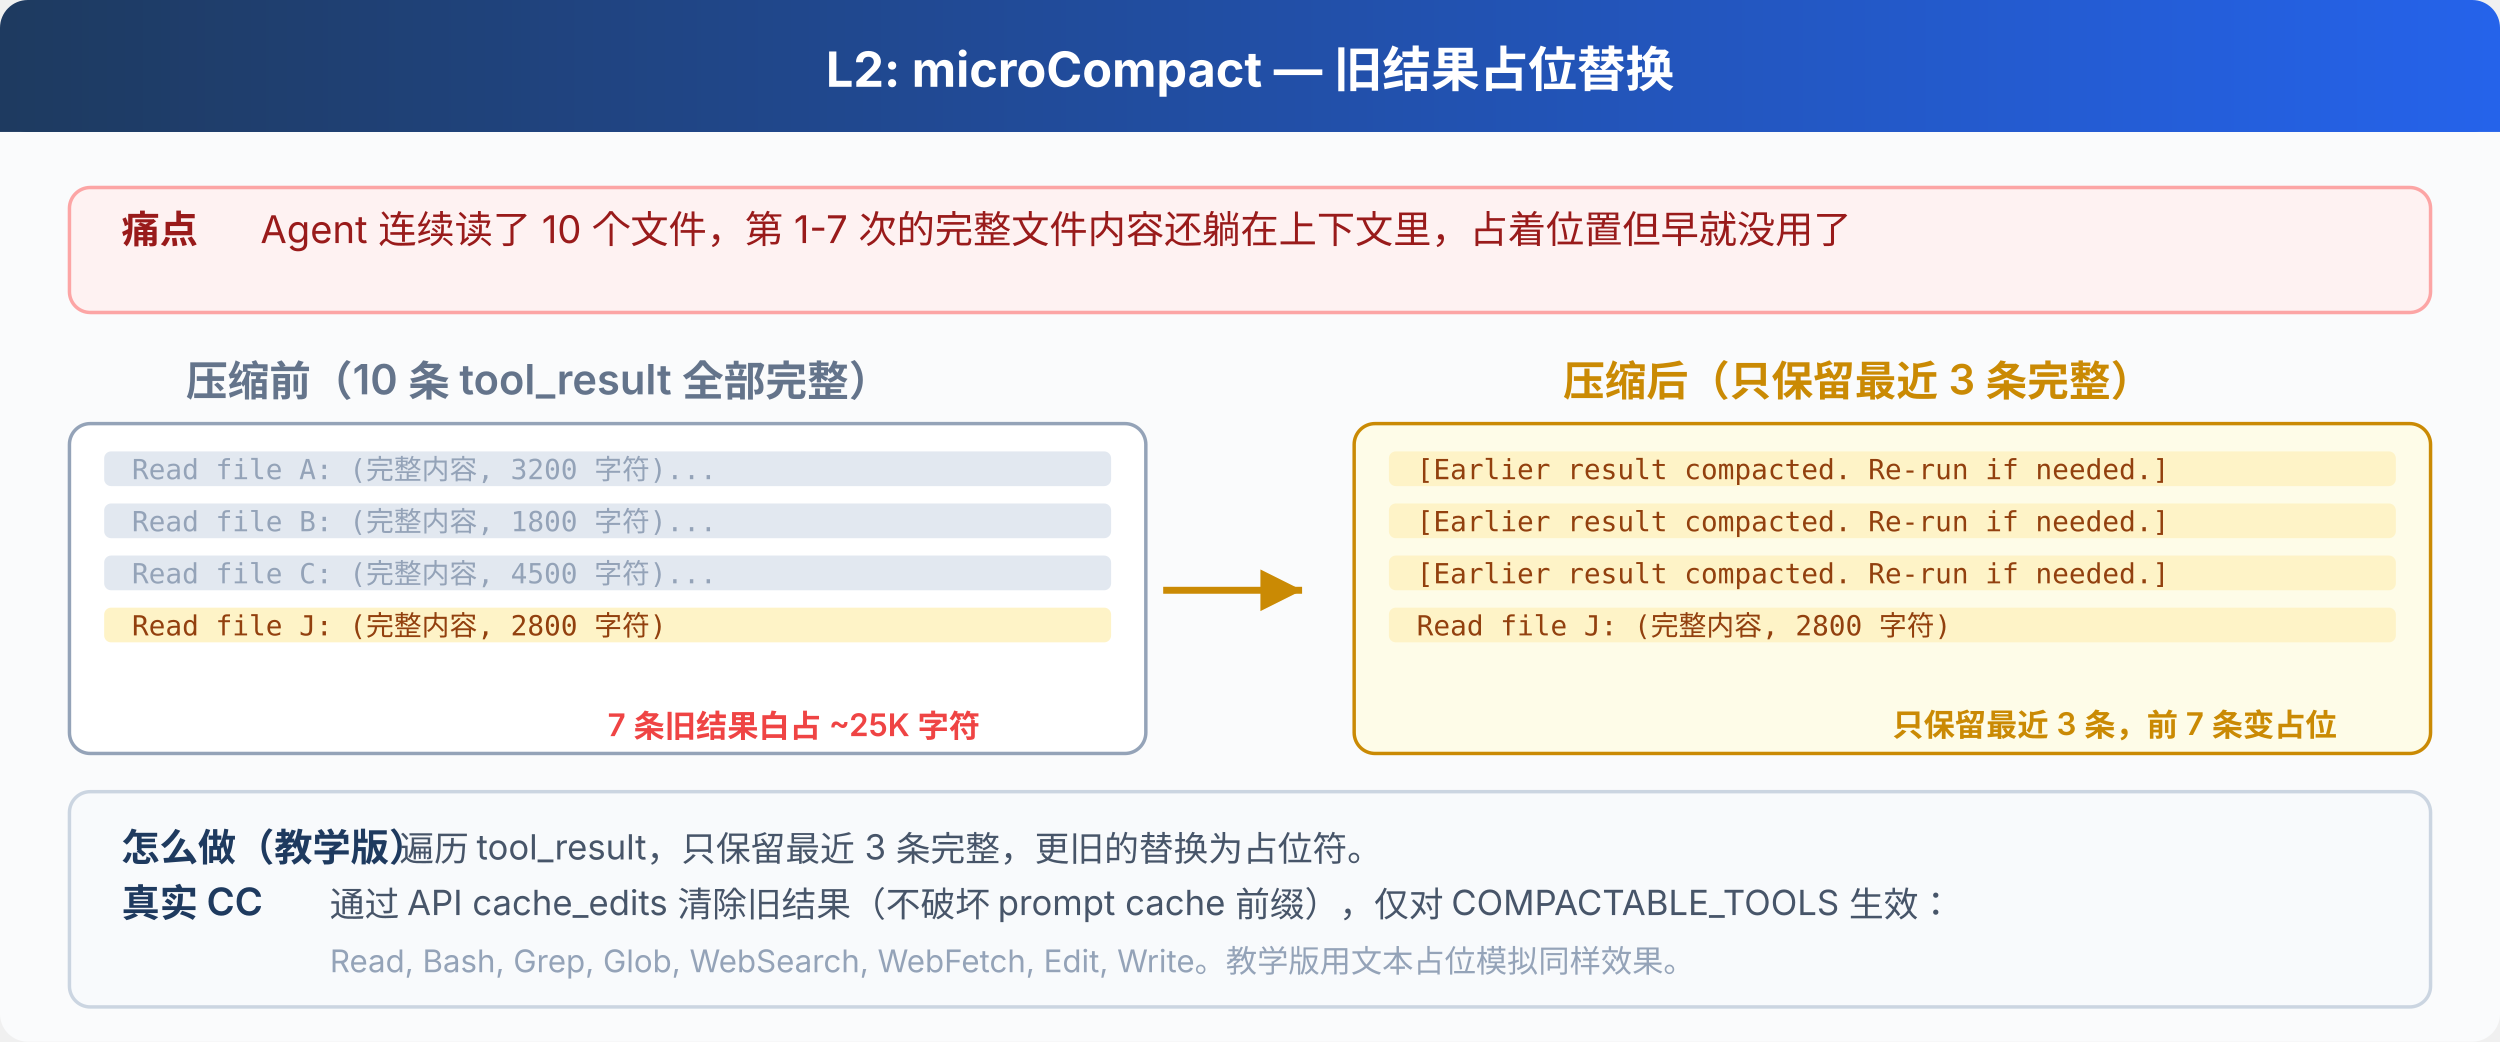
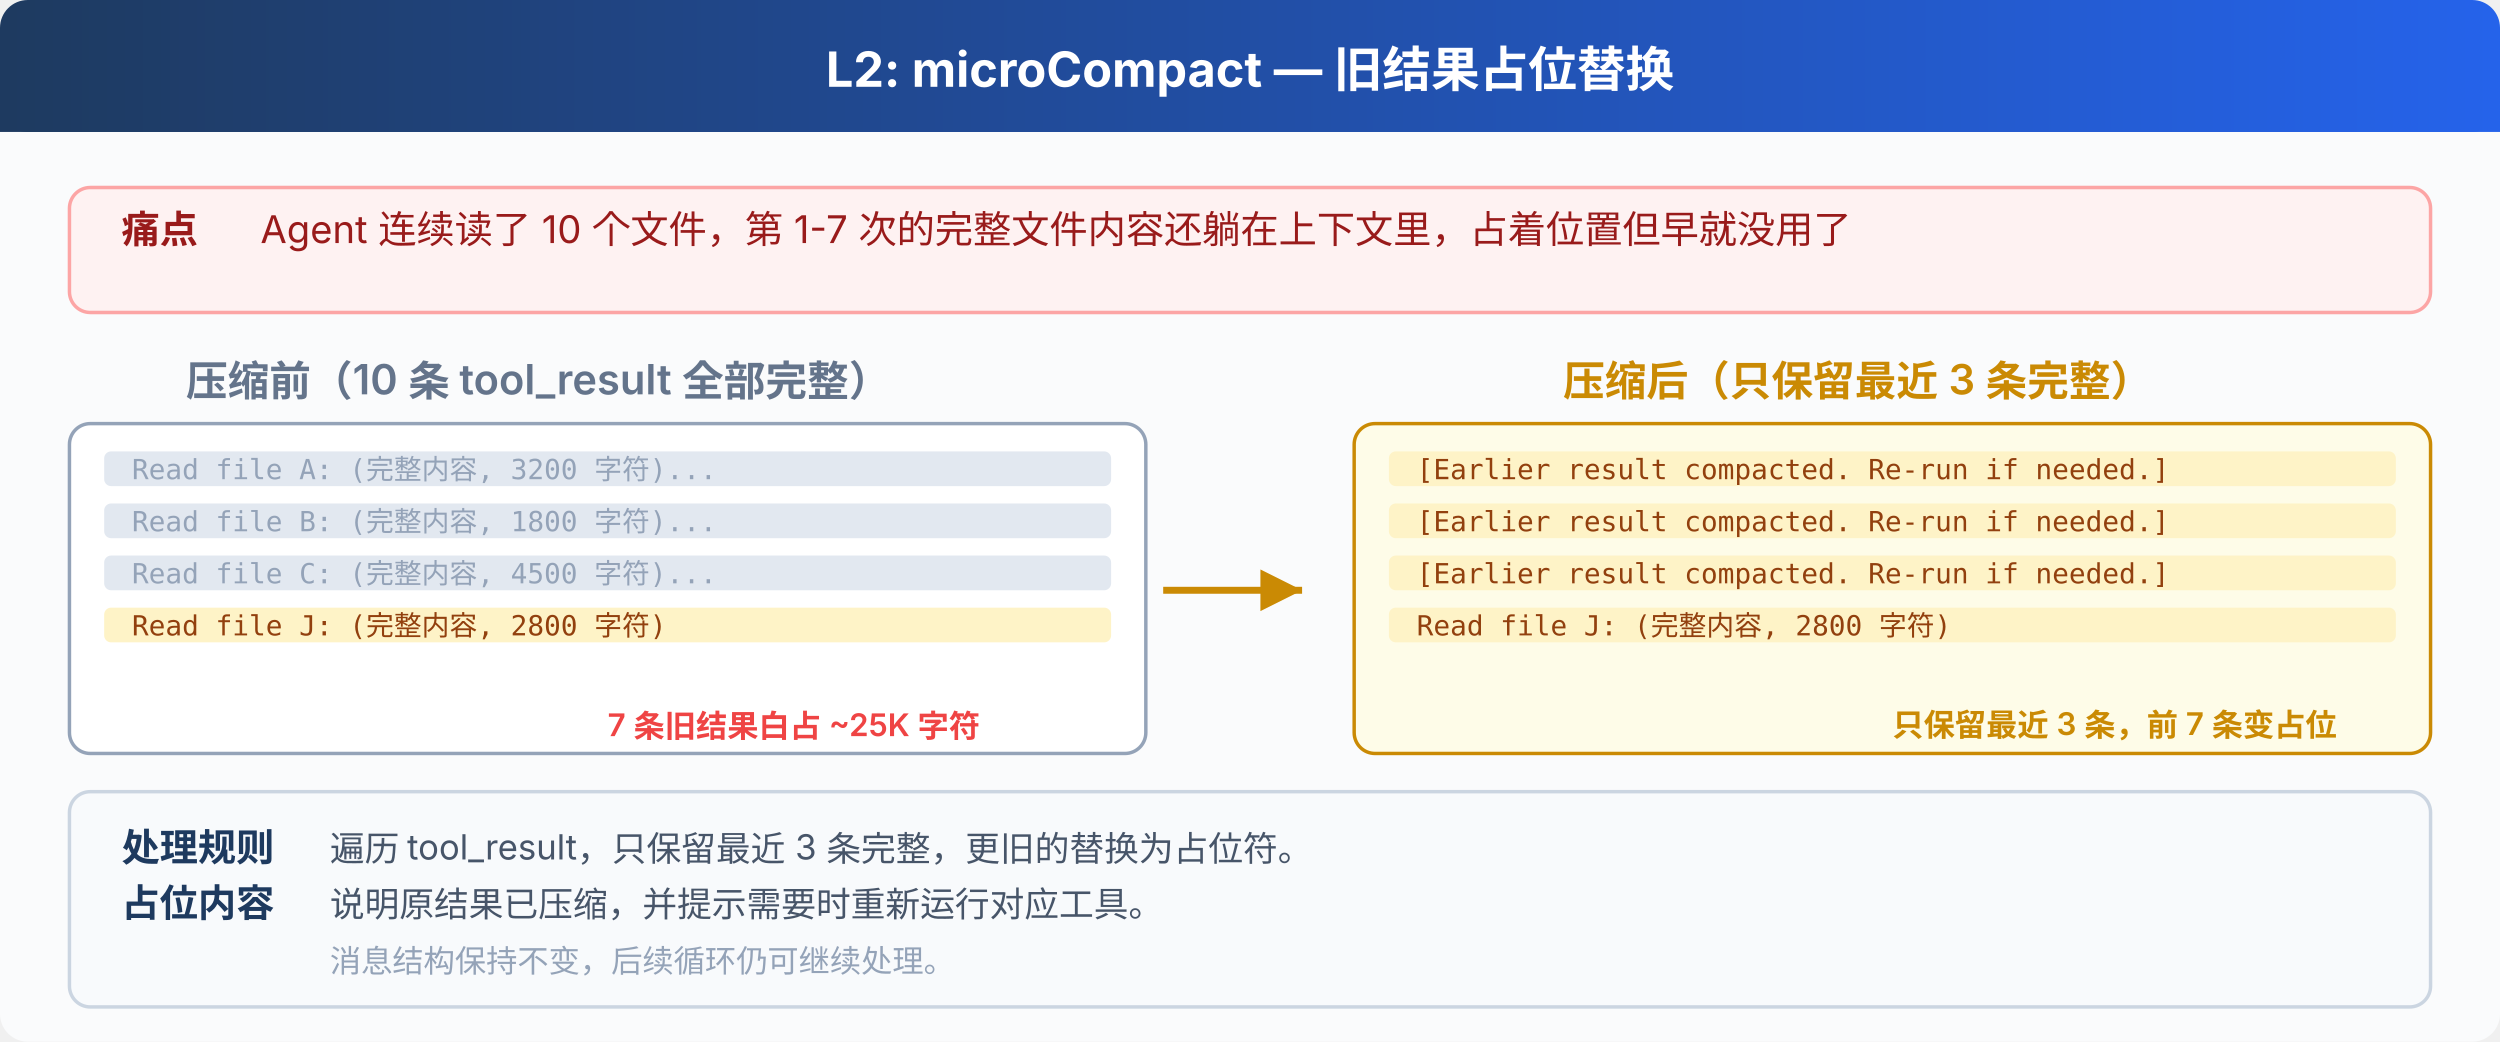
<svg xmlns="http://www.w3.org/2000/svg" viewBox="0 0 720 300" font-family="system-ui, -apple-system, sans-serif">
  <defs>
    <linearGradient id="header" x1="0" y1="0" x2="1" y2="0">
      <stop offset="0%" stop-color="#1e3a5f" />
      <stop offset="100%" stop-color="#2563eb" />
    </linearGradient>
    <marker id="arrow" viewBox="0 0 10 10" refX="10" refY="5" markerWidth="6" markerHeight="6" orient="auto-start-reverse">
      <path d="M 0 0 L 10 5 L 0 10 z" fill="#ca8a04" />
    </marker>
  </defs>
  <rect width="720" height="300" fill="#fafbfc" rx="8" />
  <rect x="0" y="0" width="720" height="38" fill="url(#header)" rx="8" />
  <rect x="0" y="30" width="720" height="8" fill="url(#header)" />
  <text x="360" y="25" fill="#fff" font-size="14" font-weight="700" text-anchor="middle">L2: microCompact — 旧结果占位替换</text>
  <rect x="20" y="54" width="680" height="36" rx="6" fill="#fef2f2" stroke="#fca5a5" stroke-width="1" />
  <text x="35" y="70" fill="#991b1b" font-size="11" font-weight="600">痛点</text>
  <text x="75" y="70" fill="#991b1b" font-size="11">Agent 连续读了 10 个文件，第 1-7 次的完整文件内容还躺在上下文里，占着位置但早就没用了</text>
  <text x="155" y="114" fill="#64748b" font-size="12" font-weight="600" text-anchor="middle">压缩前（10 条 tool_result 全部完整）</text>
  <rect x="20" y="122" width="310" height="95" rx="6" fill="#fff" stroke="#94a3b8" stroke-width="1" />
  <rect x="30" y="130" width="290" height="10" rx="2" fill="#e2e8f0" />
  <text x="38" y="138" fill="#94a3b8" font-size="8" font-family="monospace">Read file A: (完整内容, 3200 字符)...</text>
  <rect x="30" y="145" width="290" height="10" rx="2" fill="#e2e8f0" />
  <text x="38" y="153" fill="#94a3b8" font-size="8" font-family="monospace">Read file B: (完整内容, 1800 字符)...</text>
  <rect x="30" y="160" width="290" height="10" rx="2" fill="#e2e8f0" />
  <text x="38" y="168" fill="#94a3b8" font-size="8" font-family="monospace">Read file C: (完整内容, 4500 字符)...</text>
  <rect x="30" y="175" width="290" height="10" rx="2" fill="#fef3c7" />
  <text x="38" y="183" fill="#92400e" font-size="8" font-family="monospace">Read file J: (完整内容, 2800 字符)</text>
  <text x="175" y="212" fill="#ef4444" font-size="9" font-weight="600">7 条旧结果白占 ~25K 字符</text>
  <line x1="335" y1="170" x2="375" y2="170" stroke="#ca8a04" stroke-width="2" marker-end="url(#arrow)" />
  <text x="535" y="114" fill="#ca8a04" font-size="12" font-weight="600" text-anchor="middle">压缩后（只保留最近 3 条完整）</text>
  <rect x="390" y="122" width="310" height="95" rx="6" fill="#fefce8" stroke="#ca8a04" stroke-width="1" />
  <rect x="400" y="130" width="290" height="10" rx="2" fill="#fef3c7" />
  <text x="408" y="138" fill="#92400e" font-size="8" font-family="monospace">[Earlier result compacted. Re-run if needed.]</text>
  <rect x="400" y="145" width="290" height="10" rx="2" fill="#fef3c7" />
  <text x="408" y="153" fill="#92400e" font-size="8" font-family="monospace">[Earlier result compacted. Re-run if needed.]</text>
  <rect x="400" y="160" width="290" height="10" rx="2" fill="#fef3c7" />
  <text x="408" y="168" fill="#92400e" font-size="8" font-family="monospace">[Earlier result compacted. Re-run if needed.]</text>
  <rect x="400" y="175" width="290" height="10" rx="2" fill="#fef3c7" />
  <text x="408" y="183" fill="#92400e" font-size="8" font-family="monospace">Read file J: (完整内容, 2800 字符)</text>
  <text x="545" y="212" fill="#ca8a04" font-size="9" font-weight="600">只保留最近 3 条，前 7 条变占位</text>
  <rect x="20" y="228" width="680" height="62" rx="6" fill="#f8fafc" stroke="#cbd5e1" stroke-width="1" />
-   <text x="35" y="248" fill="#1e3a5f" font-size="11" font-weight="600">怎么做（教学版）</text>
-   <text x="115" y="248" fill="#475569" font-size="10">遍历 tool_result，只保留最近 3 条完整，更旧的替换为占位符。</text>
-   <text x="35" y="264" fill="#1e3a5f" font-size="11" font-weight="600">真实 CC</text>
-   <text x="95" y="264" fill="#475569" font-size="10">通过 API cache_edits 清除旧结果（不破坏 prompt cache 前缀），仅对 COMPACTABLE_TOOLS 生效：</text>
-   <text x="95" y="280" fill="#94a3b8" font-size="9">Read, Bash, Grep, Glob, WebSearch, WebFetch, Edit, Write。教学版用文本占位模拟同样效果。</text>
+   <text x="35" y="248" fill="#1e3a5f" font-size="11" font-weight="600">处理规则</text>
+   <text x="95" y="248" fill="#475569" font-size="10">遍历 tool_result，只保留最近 3 条完整，更旧的替换为占位符。</text>
+   <text x="35" y="264" fill="#1e3a5f" font-size="11" font-weight="600">占位内容</text>
+   <text x="95" y="264" fill="#475569" font-size="10">说明原结果已压缩，并提示需要时重新运行对应工具。</text>
+   <text x="95" y="280" fill="#94a3b8" font-size="9">消息结构保持不变，后续循环仍可继续处理。</text>
</svg>
